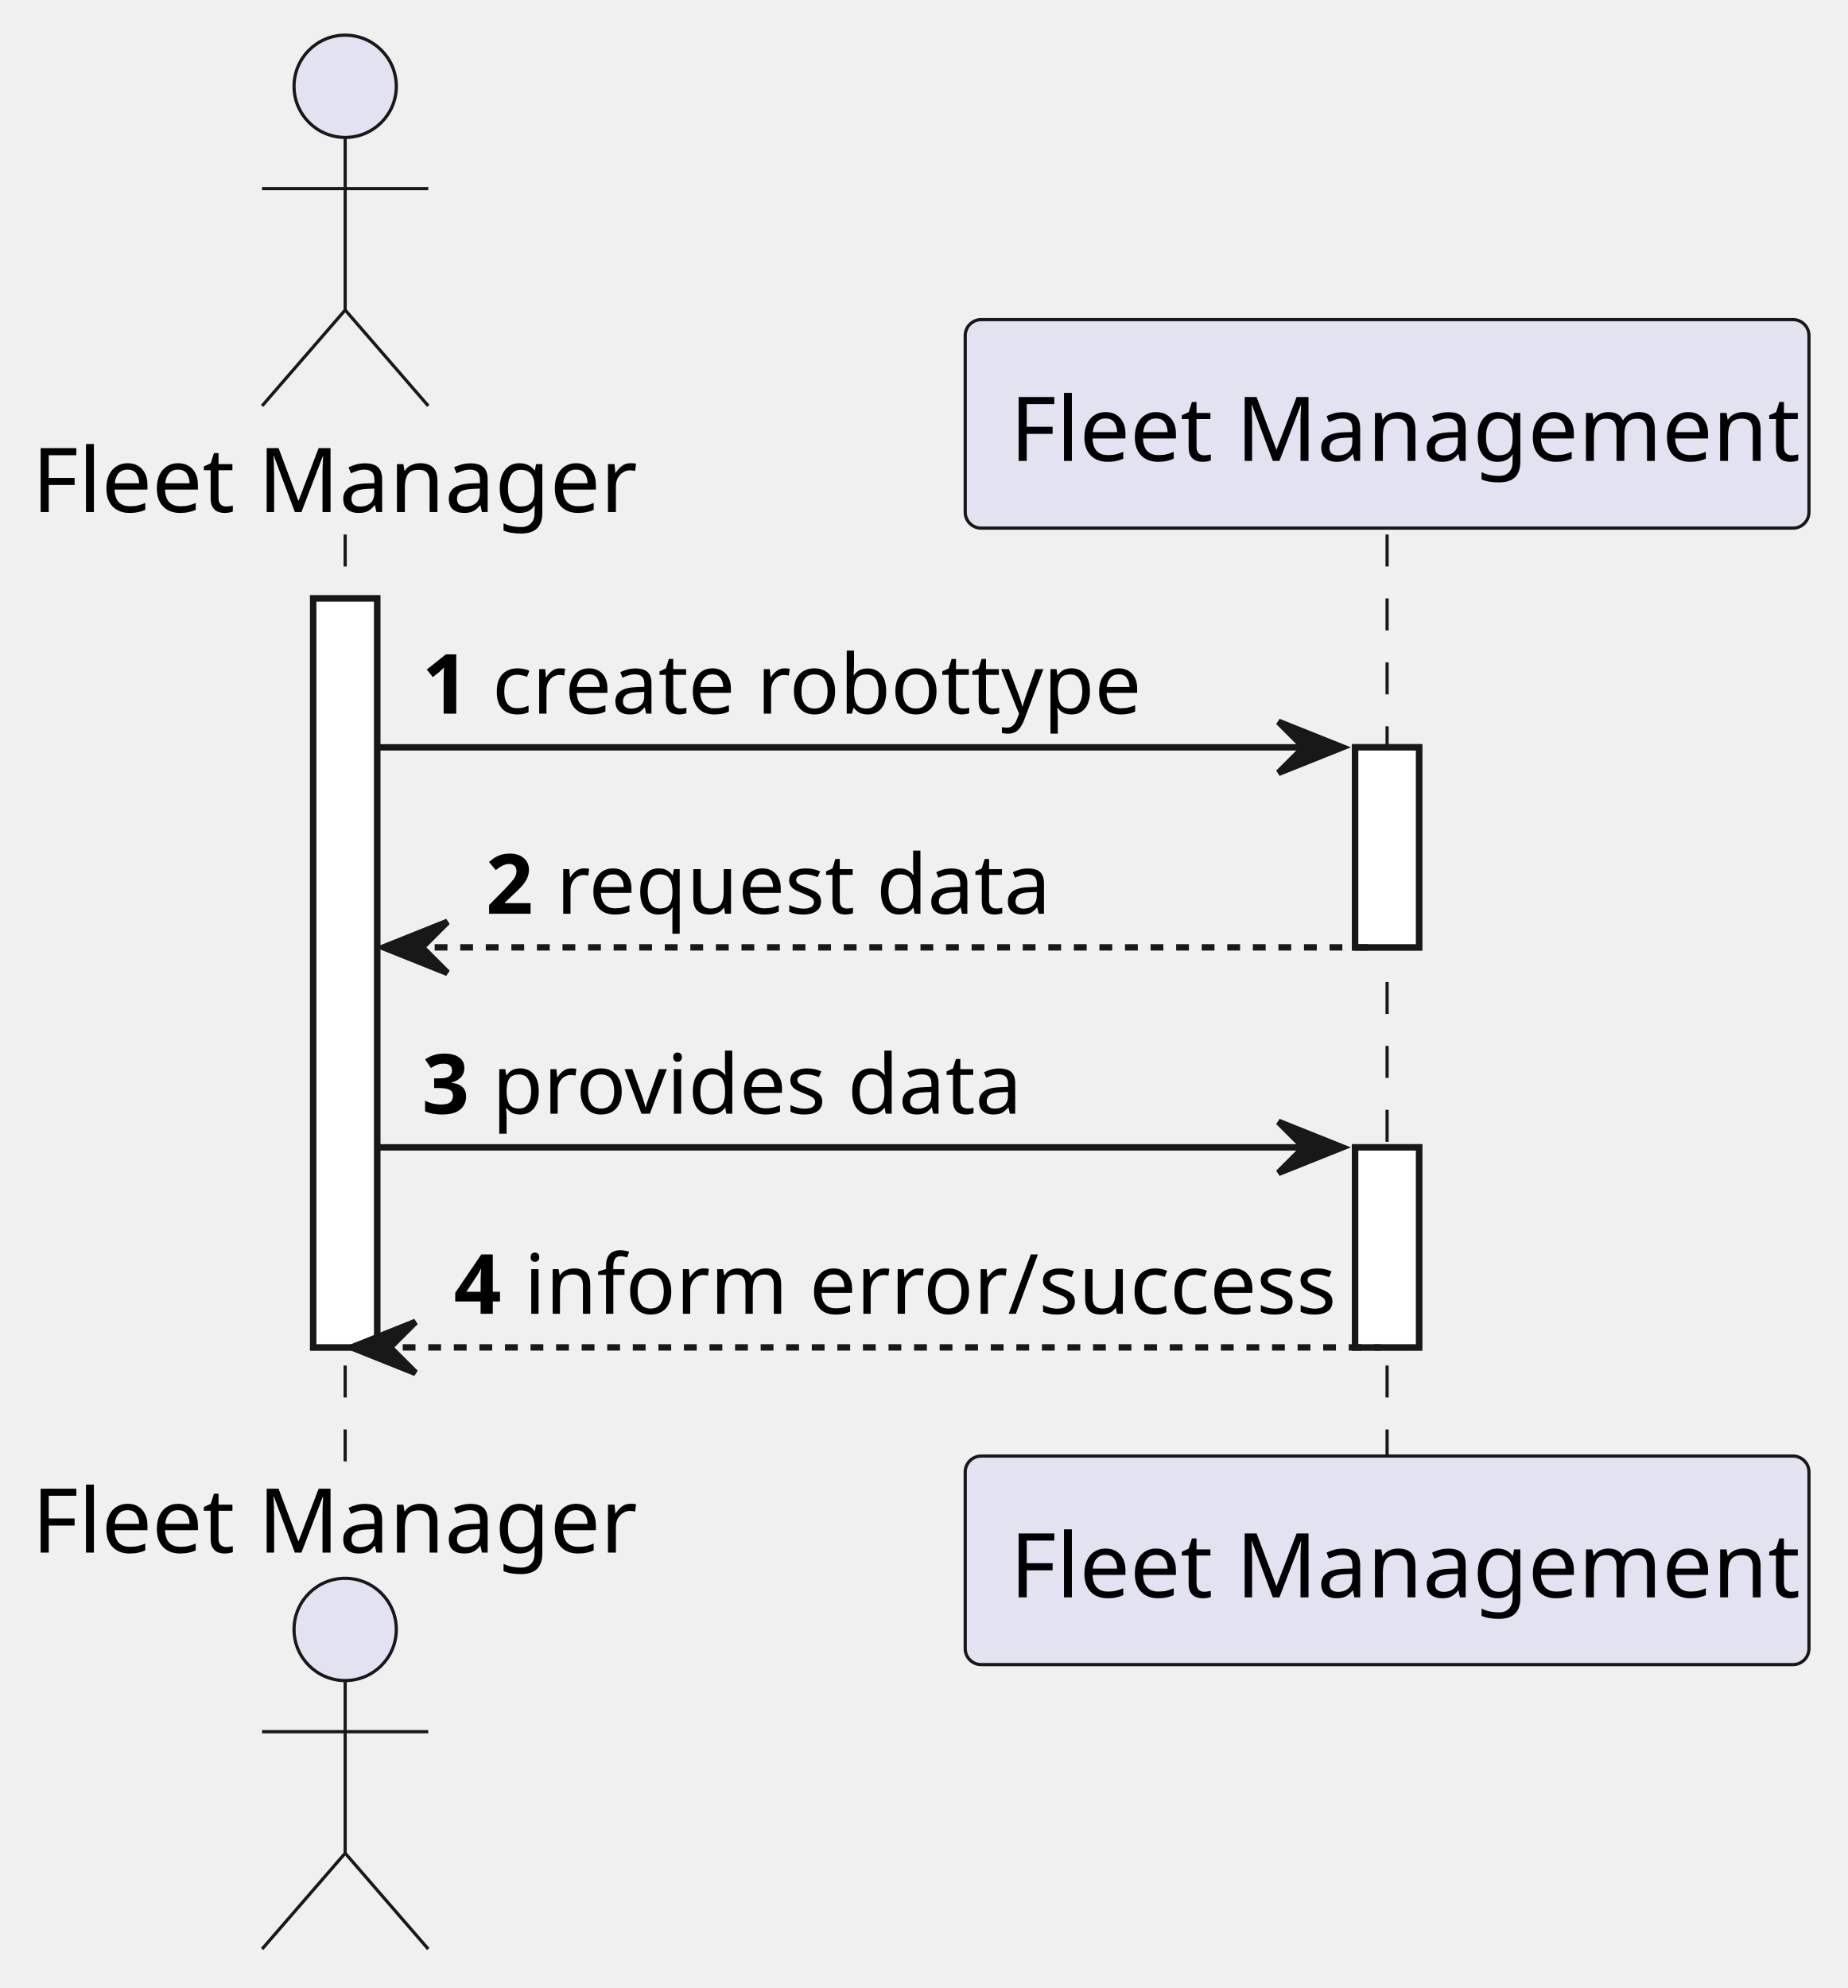
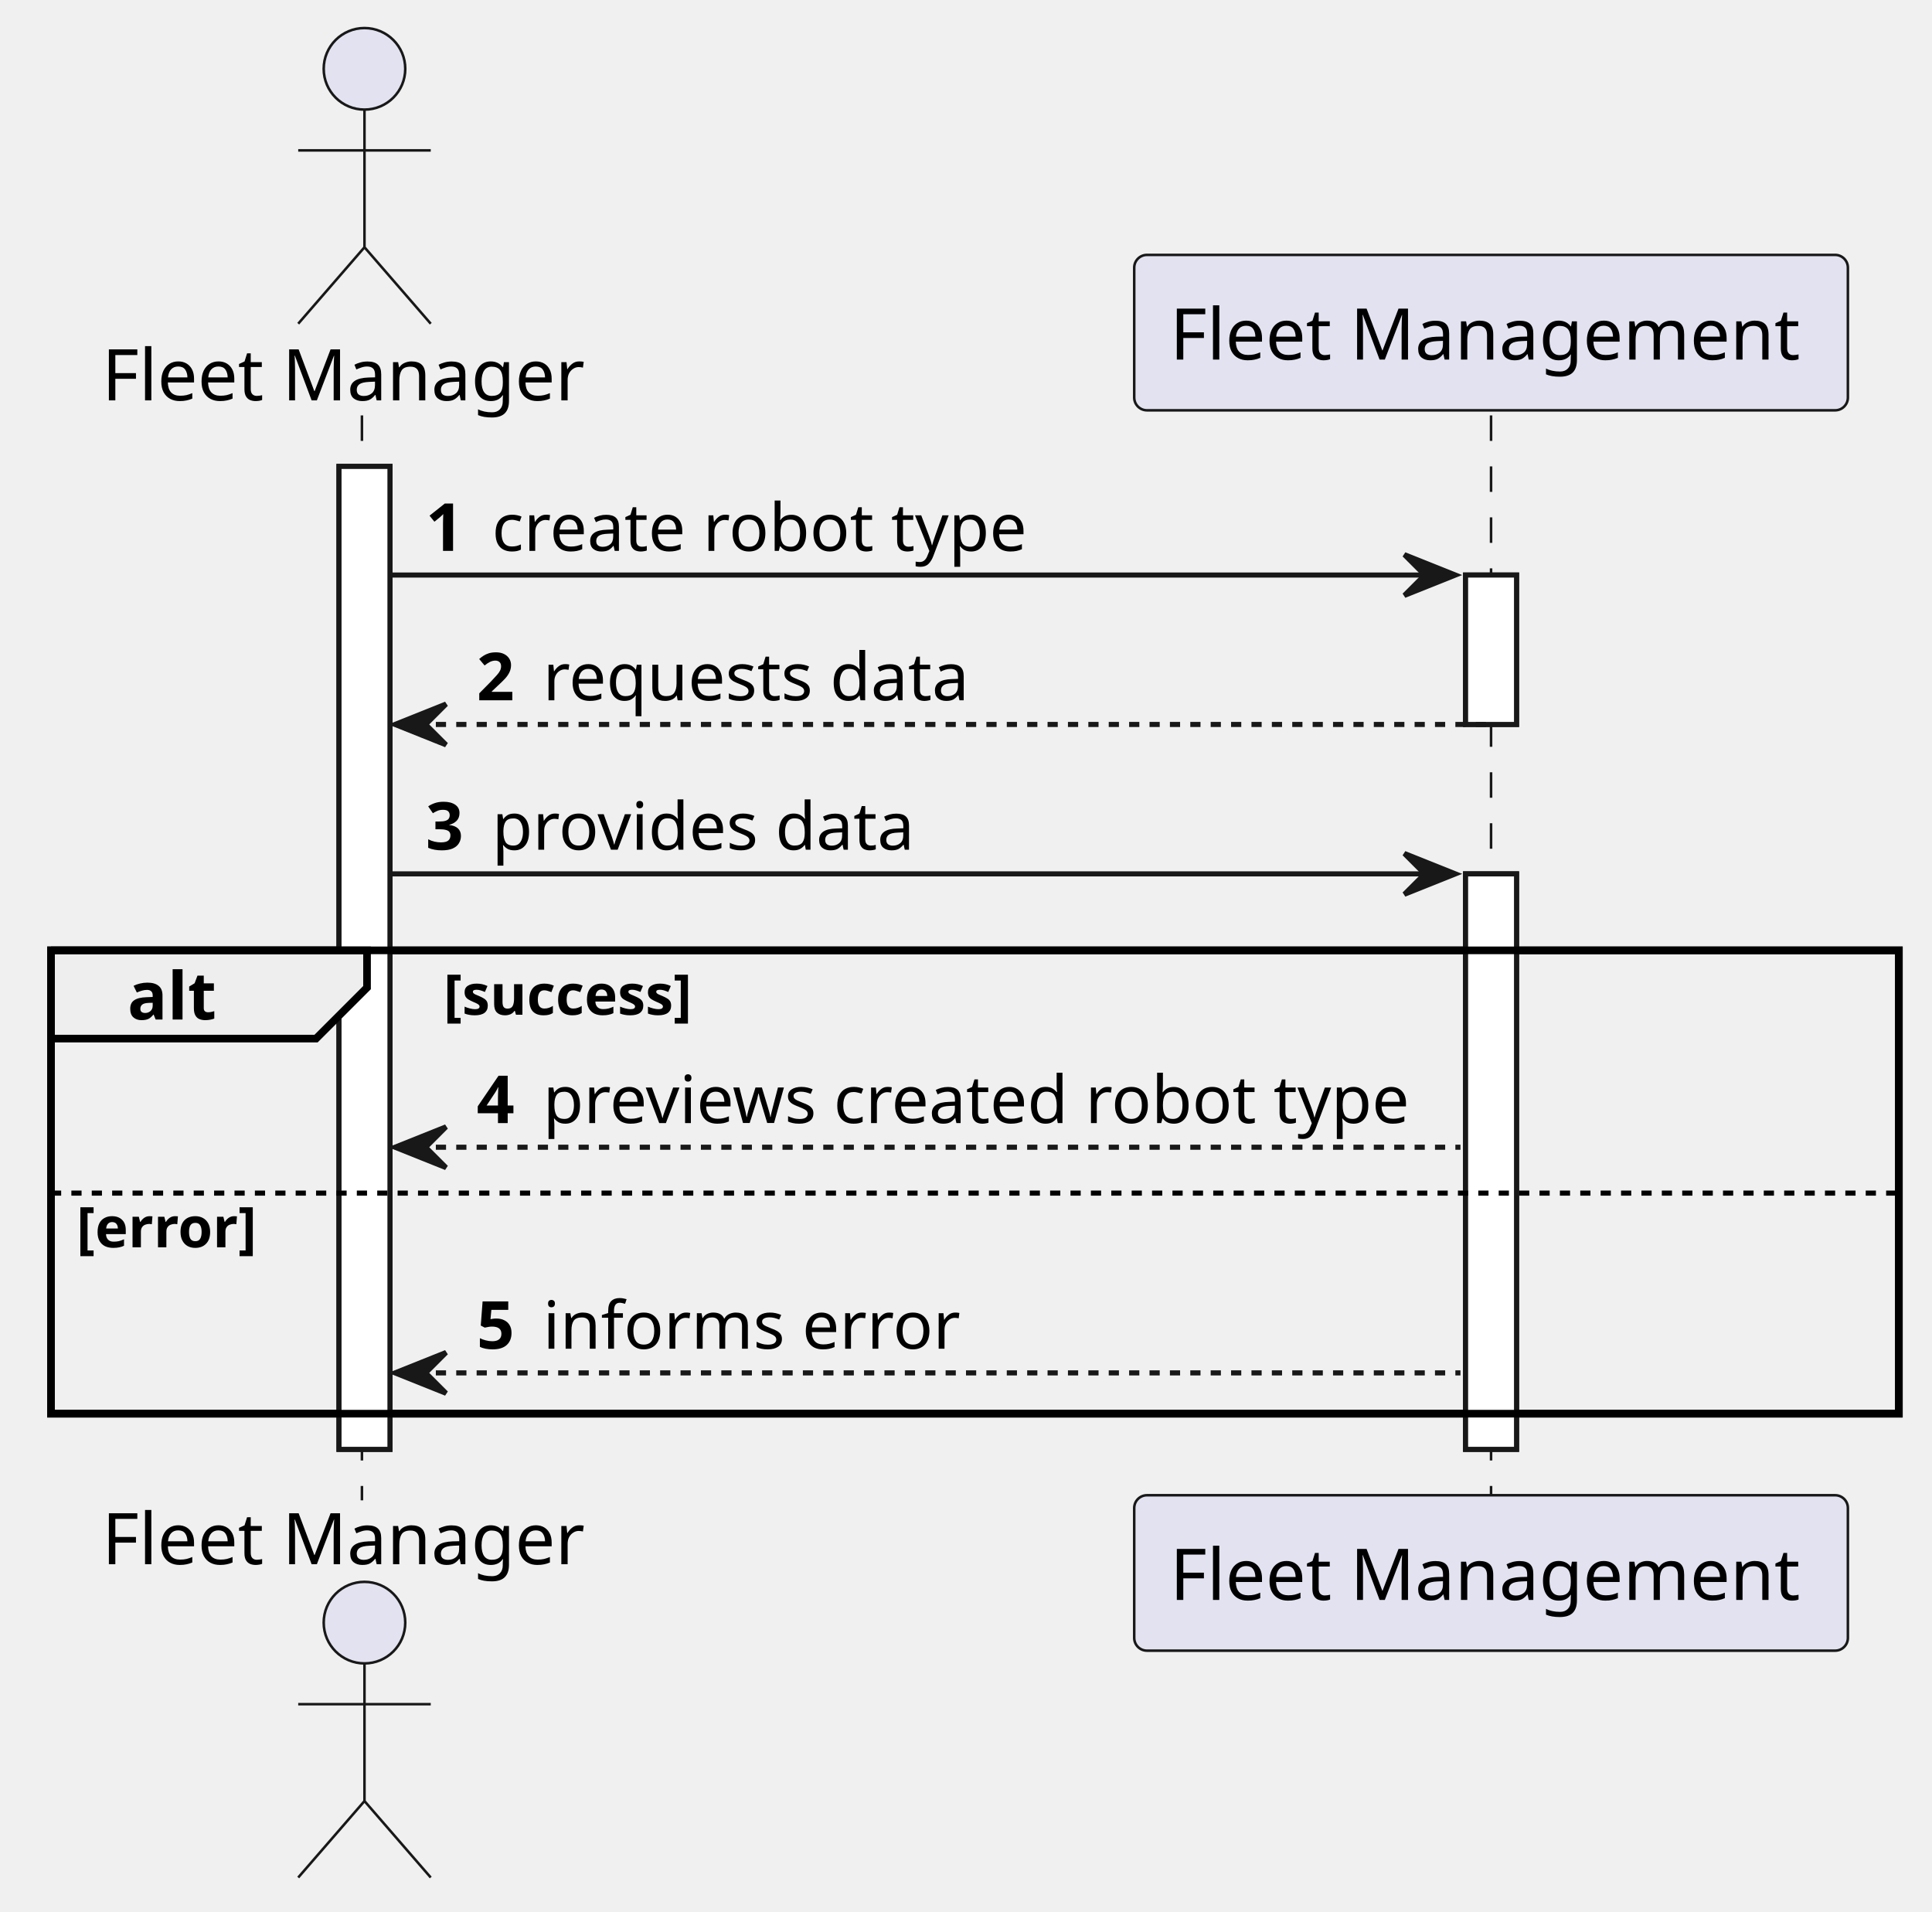
- <svg xmlns="http://www.w3.org/2000/svg" contentStyleType="text/css" height="311px" preserveAspectRatio="none" style="width:289px;height:311px;background:#FFFFFF;" version="1.1" viewBox="0 0 289 311" width="289px" zoomAndPan="magnify">
+ <svg xmlns="http://www.w3.org/2000/svg" contentStyleType="text/css" height="375px" preserveAspectRatio="none" style="width:379px;height:375px;background:#FFFFFF;" version="1.1" viewBox="0 0 379 375" width="379px" zoomAndPan="magnify">
  <defs />
  <g>
-     <rect fill="#FFFFFF" height="117.164" style="stroke:#181818;stroke-width:1.0;" width="10" x="49" y="93.621" />
-     <rect fill="#FFFFFF" height="31.291" style="stroke:#181818;stroke-width:1.0;" width="10" x="212" y="116.912" />
-     <rect fill="#FFFFFF" height="31.291" style="stroke:#181818;stroke-width:1.0;" width="10" x="212" y="179.494" />
-     <line style="stroke:#181818;stroke-width:0.5;stroke-dasharray:5.0,5.0;" x1="54" x2="54" y1="83.621" y2="228.785" />
-     <line style="stroke:#181818;stroke-width:0.5;stroke-dasharray:5.0,5.0;" x1="217" x2="217" y1="83.621" y2="228.785" />
-     <text fill="#000000" font-family="sans-serif" font-size="14" lengthAdjust="spacing" textLength="92" x="5" y="80.107">Fleet Manager</text>
-     <ellipse cx="54" cy="13.5" fill="#E2E2F0" rx="8" ry="8" style="stroke:#181818;stroke-width:0.5;" />
-     <path d="M54,21.5 L54,48.5 M41,29.5 L67,29.5 M54,48.5 L41,63.5 M54,48.5 L67,63.5 " fill="none" style="stroke:#181818;stroke-width:0.5;" />
-     <text fill="#000000" font-family="sans-serif" font-size="14" lengthAdjust="spacing" textLength="92" x="5" y="242.893">Fleet Manager</text>
-     <ellipse cx="54" cy="254.906" fill="#E2E2F0" rx="8" ry="8" style="stroke:#181818;stroke-width:0.5;" />
-     <path d="M54,262.906 L54,289.906 M41,270.906 L67,270.906 M54,289.906 L41,304.906 M54,289.906 L67,304.906 " fill="none" style="stroke:#181818;stroke-width:0.5;" />
-     <rect fill="#E2E2F0" height="32.621" rx="2.5" ry="2.5" style="stroke:#181818;stroke-width:0.5;" width="132" x="151" y="50" />
-     <text fill="#000000" font-family="sans-serif" font-size="14" lengthAdjust="spacing" textLength="118" x="158" y="72.107">Fleet Management</text>
-     <rect fill="#E2E2F0" height="32.621" rx="2.5" ry="2.5" style="stroke:#181818;stroke-width:0.5;" width="132" x="151" y="227.785" />
-     <text fill="#000000" font-family="sans-serif" font-size="14" lengthAdjust="spacing" textLength="118" x="158" y="249.893">Fleet Management</text>
-     <rect fill="#FFFFFF" height="117.164" style="stroke:#181818;stroke-width:1.0;" width="10" x="49" y="93.621" />
-     <rect fill="#FFFFFF" height="31.291" style="stroke:#181818;stroke-width:1.0;" width="10" x="212" y="116.912" />
-     <rect fill="#FFFFFF" height="31.291" style="stroke:#181818;stroke-width:1.0;" width="10" x="212" y="179.494" />
-     <polygon fill="#181818" points="200,112.912,210,116.912,200,120.912,204,116.912" style="stroke:#181818;stroke-width:1.0;" />
-     <line style="stroke:#181818;stroke-width:1.0;" x1="59" x2="206" y1="116.912" y2="116.912" />
-     <text fill="#000000" font-family="sans-serif" font-size="13" font-weight="bold" lengthAdjust="spacing" textLength="7" x="66" y="111.649">1</text>
-     <text fill="#000000" font-family="sans-serif" font-size="13" lengthAdjust="spacing" textLength="94" x="77" y="111.649">create robottype</text>
-     <polygon fill="#181818" points="70,144.203,60,148.203,70,152.203,66,148.203" style="stroke:#181818;stroke-width:1.0;" />
-     <line style="stroke:#181818;stroke-width:1.0;stroke-dasharray:2.0,2.0;" x1="64" x2="216" y1="148.203" y2="148.203" />
-     <text fill="#000000" font-family="sans-serif" font-size="13" font-weight="bold" lengthAdjust="spacing" textLength="7" x="76" y="142.94">2</text>
-     <text fill="#000000" font-family="sans-serif" font-size="13" lengthAdjust="spacing" textLength="72" x="87" y="142.94">request data</text>
-     <polygon fill="#181818" points="200,175.494,210,179.494,200,183.494,204,179.494" style="stroke:#181818;stroke-width:1.0;" />
-     <line style="stroke:#181818;stroke-width:1.0;" x1="59" x2="206" y1="179.494" y2="179.494" />
-     <text fill="#000000" font-family="sans-serif" font-size="13" font-weight="bold" lengthAdjust="spacing" textLength="7" x="66" y="174.231">3</text>
-     <text fill="#000000" font-family="sans-serif" font-size="13" lengthAdjust="spacing" textLength="76" x="77" y="174.231">provides data</text>
-     <polygon fill="#181818" points="65,206.785,55,210.785,65,214.785,61,210.785" style="stroke:#181818;stroke-width:1.0;" />
-     <line style="stroke:#181818;stroke-width:1.0;stroke-dasharray:2.0,2.0;" x1="59" x2="216" y1="210.785" y2="210.785" />
-     <text fill="#000000" font-family="sans-serif" font-size="13" font-weight="bold" lengthAdjust="spacing" textLength="7" x="71" y="205.523">4</text>
-     <text fill="#000000" font-family="sans-serif" font-size="13" lengthAdjust="spacing" textLength="118" x="82" y="205.523">inform error/success</text>
+     <rect fill="#FFFFFF" height="192.818" style="stroke:#181818;stroke-width:1.0;" width="10" x="66.5" y="91.488" />
+     <rect fill="#FFFFFF" height="29.311" style="stroke:#181818;stroke-width:1.0;" width="10" x="287.5" y="112.799" />
+     <rect fill="#FFFFFF" height="112.887" style="stroke:#181818;stroke-width:1.0;" width="10" x="287.5" y="171.42" />
+     <rect fill="none" height="90.887" style="stroke:#000000;stroke-width:1.5;" width="362.5" x="10" y="186.42" />
+     <line style="stroke:#181818;stroke-width:0.5;stroke-dasharray:5.0,5.0;" x1="71" x2="71" y1="81.488" y2="294.307" />
+     <line style="stroke:#181818;stroke-width:0.5;stroke-dasharray:5.0,5.0;" x1="292.5" x2="292.5" y1="81.488" y2="294.307" />
+     <text fill="#000000" font-family="sans-serif" font-size="14" lengthAdjust="spacing" textLength="97" x="20" y="78.535">Fleet Manager</text>
+     <ellipse cx="71.5" cy="13.5" fill="#E2E2F0" rx="8" ry="8" style="stroke:#181818;stroke-width:0.5;" />
+     <path d="M71.5,21.5 L71.5,48.5 M58.5,29.5 L84.5,29.5 M71.5,48.5 L58.5,63.5 M71.5,48.5 L84.5,63.5 " fill="none" style="stroke:#181818;stroke-width:0.5;" />
+     <text fill="#000000" font-family="sans-serif" font-size="14" lengthAdjust="spacing" textLength="97" x="20" y="306.842">Fleet Manager</text>
+     <ellipse cx="71.5" cy="318.295" fill="#E2E2F0" rx="8" ry="8" style="stroke:#181818;stroke-width:0.5;" />
+     <path d="M71.5,326.295 L71.5,353.295 M58.5,334.295 L84.5,334.295 M71.5,353.295 L58.5,368.295 M71.5,353.295 L84.5,368.295 " fill="none" style="stroke:#181818;stroke-width:0.5;" />
+     <rect fill="#E2E2F0" height="30.488" rx="2.5" ry="2.5" style="stroke:#181818;stroke-width:0.5;" width="140" x="222.5" y="50" />
+     <text fill="#000000" font-family="sans-serif" font-size="14" lengthAdjust="spacing" textLength="126" x="229.5" y="70.535">Fleet Management</text>
+     <rect fill="#E2E2F0" height="30.488" rx="2.5" ry="2.5" style="stroke:#181818;stroke-width:0.5;" width="140" x="222.5" y="293.307" />
+     <text fill="#000000" font-family="sans-serif" font-size="14" lengthAdjust="spacing" textLength="126" x="229.5" y="313.842">Fleet Management</text>
+     <rect fill="#FFFFFF" height="192.818" style="stroke:#181818;stroke-width:1.0;" width="10" x="66.5" y="91.488" />
+     <rect fill="#FFFFFF" height="29.311" style="stroke:#181818;stroke-width:1.0;" width="10" x="287.5" y="112.799" />
+     <rect fill="#FFFFFF" height="112.887" style="stroke:#181818;stroke-width:1.0;" width="10" x="287.5" y="171.42" />
+     <polygon fill="#181818" points="275.5,108.799,285.5,112.799,275.5,116.799,279.5,112.799" style="stroke:#181818;stroke-width:1.0;" />
+     <line style="stroke:#181818;stroke-width:1.0;" x1="76.5" x2="281.5" y1="112.799" y2="112.799" />
+     <text fill="#000000" font-family="sans-serif" font-size="13" font-weight="bold" lengthAdjust="spacing" textLength="9" x="83.5" y="108.057">1</text>
+     <text fill="#000000" font-family="sans-serif" font-size="13" lengthAdjust="spacing" textLength="107" x="96.5" y="108.057">create robot type</text>
+     <polygon fill="#181818" points="87.5,138.109,77.5,142.109,87.5,146.109,83.5,142.109" style="stroke:#181818;stroke-width:1.0;" />
+     <line style="stroke:#181818;stroke-width:1.0;stroke-dasharray:2.0,2.0;" x1="81.5" x2="291.5" y1="142.109" y2="142.109" />
+     <text fill="#000000" font-family="sans-serif" font-size="13" font-weight="bold" lengthAdjust="spacing" textLength="9" x="93.5" y="137.367">2</text>
+     <text fill="#000000" font-family="sans-serif" font-size="13" lengthAdjust="spacing" textLength="85" x="106.5" y="137.367">requests data</text>
+     <polygon fill="#181818" points="275.5,167.42,285.5,171.42,275.5,175.42,279.5,171.42" style="stroke:#181818;stroke-width:1.0;" />
+     <line style="stroke:#181818;stroke-width:1.0;" x1="76.5" x2="281.5" y1="171.42" y2="171.42" />
+     <text fill="#000000" font-family="sans-serif" font-size="13" font-weight="bold" lengthAdjust="spacing" textLength="9" x="83.5" y="166.678">3</text>
+     <text fill="#000000" font-family="sans-serif" font-size="13" lengthAdjust="spacing" textLength="85" x="96.5" y="166.678">provides data</text>
+     <path d="M10,186.42 L72,186.42 L72,193.731 L62,203.731 L10,203.731 L10,186.42 " fill="#EEEEEE" style="stroke:#000000;stroke-width:1.5;" />
+     <rect fill="none" height="90.887" style="stroke:#000000;stroke-width:1.5;" width="362.5" x="10" y="186.42" />
+     <text fill="#000000" font-family="sans-serif" font-size="13" font-weight="bold" lengthAdjust="spacing" textLength="17" x="25" y="199.988">alt</text>
+     <text fill="#000000" font-family="sans-serif" font-size="11" font-weight="bold" lengthAdjust="spacing" textLength="51" x="87" y="199.055">[success]</text>
+     <polygon fill="#181818" points="87.5,221.041,77.5,225.041,87.5,229.041,83.5,225.041" style="stroke:#181818;stroke-width:1.0;" />
+     <line style="stroke:#181818;stroke-width:1.0;stroke-dasharray:2.0,2.0;" x1="81.5" x2="286.5" y1="225.041" y2="225.041" />
+     <text fill="#000000" font-family="sans-serif" font-size="13" font-weight="bold" lengthAdjust="spacing" textLength="9" x="93.5" y="220.299">4</text>
+     <text fill="#000000" font-family="sans-serif" font-size="13" lengthAdjust="spacing" textLength="174" x="106.5" y="220.299">previews created robot type</text>
+     <line style="stroke:#000000;stroke-width:1.0;stroke-dasharray:2.0,2.0;" x1="10" x2="372.5" y1="234.041" y2="234.041" />
+     <text fill="#000000" font-family="sans-serif" font-size="11" font-weight="bold" lengthAdjust="spacing" textLength="36" x="15" y="244.676">[error]</text>
+     <polygon fill="#181818" points="87.5,265.307,77.5,269.307,87.5,273.307,83.5,269.307" style="stroke:#181818;stroke-width:1.0;" />
+     <line style="stroke:#181818;stroke-width:1.0;stroke-dasharray:2.0,2.0;" x1="81.5" x2="286.5" y1="269.307" y2="269.307" />
+     <text fill="#000000" font-family="sans-serif" font-size="13" font-weight="bold" lengthAdjust="spacing" textLength="9" x="93.5" y="264.565">5</text>
+     <text fill="#000000" font-family="sans-serif" font-size="13" lengthAdjust="spacing" textLength="83" x="106.5" y="264.565">informs error</text>
  </g>
</svg>
